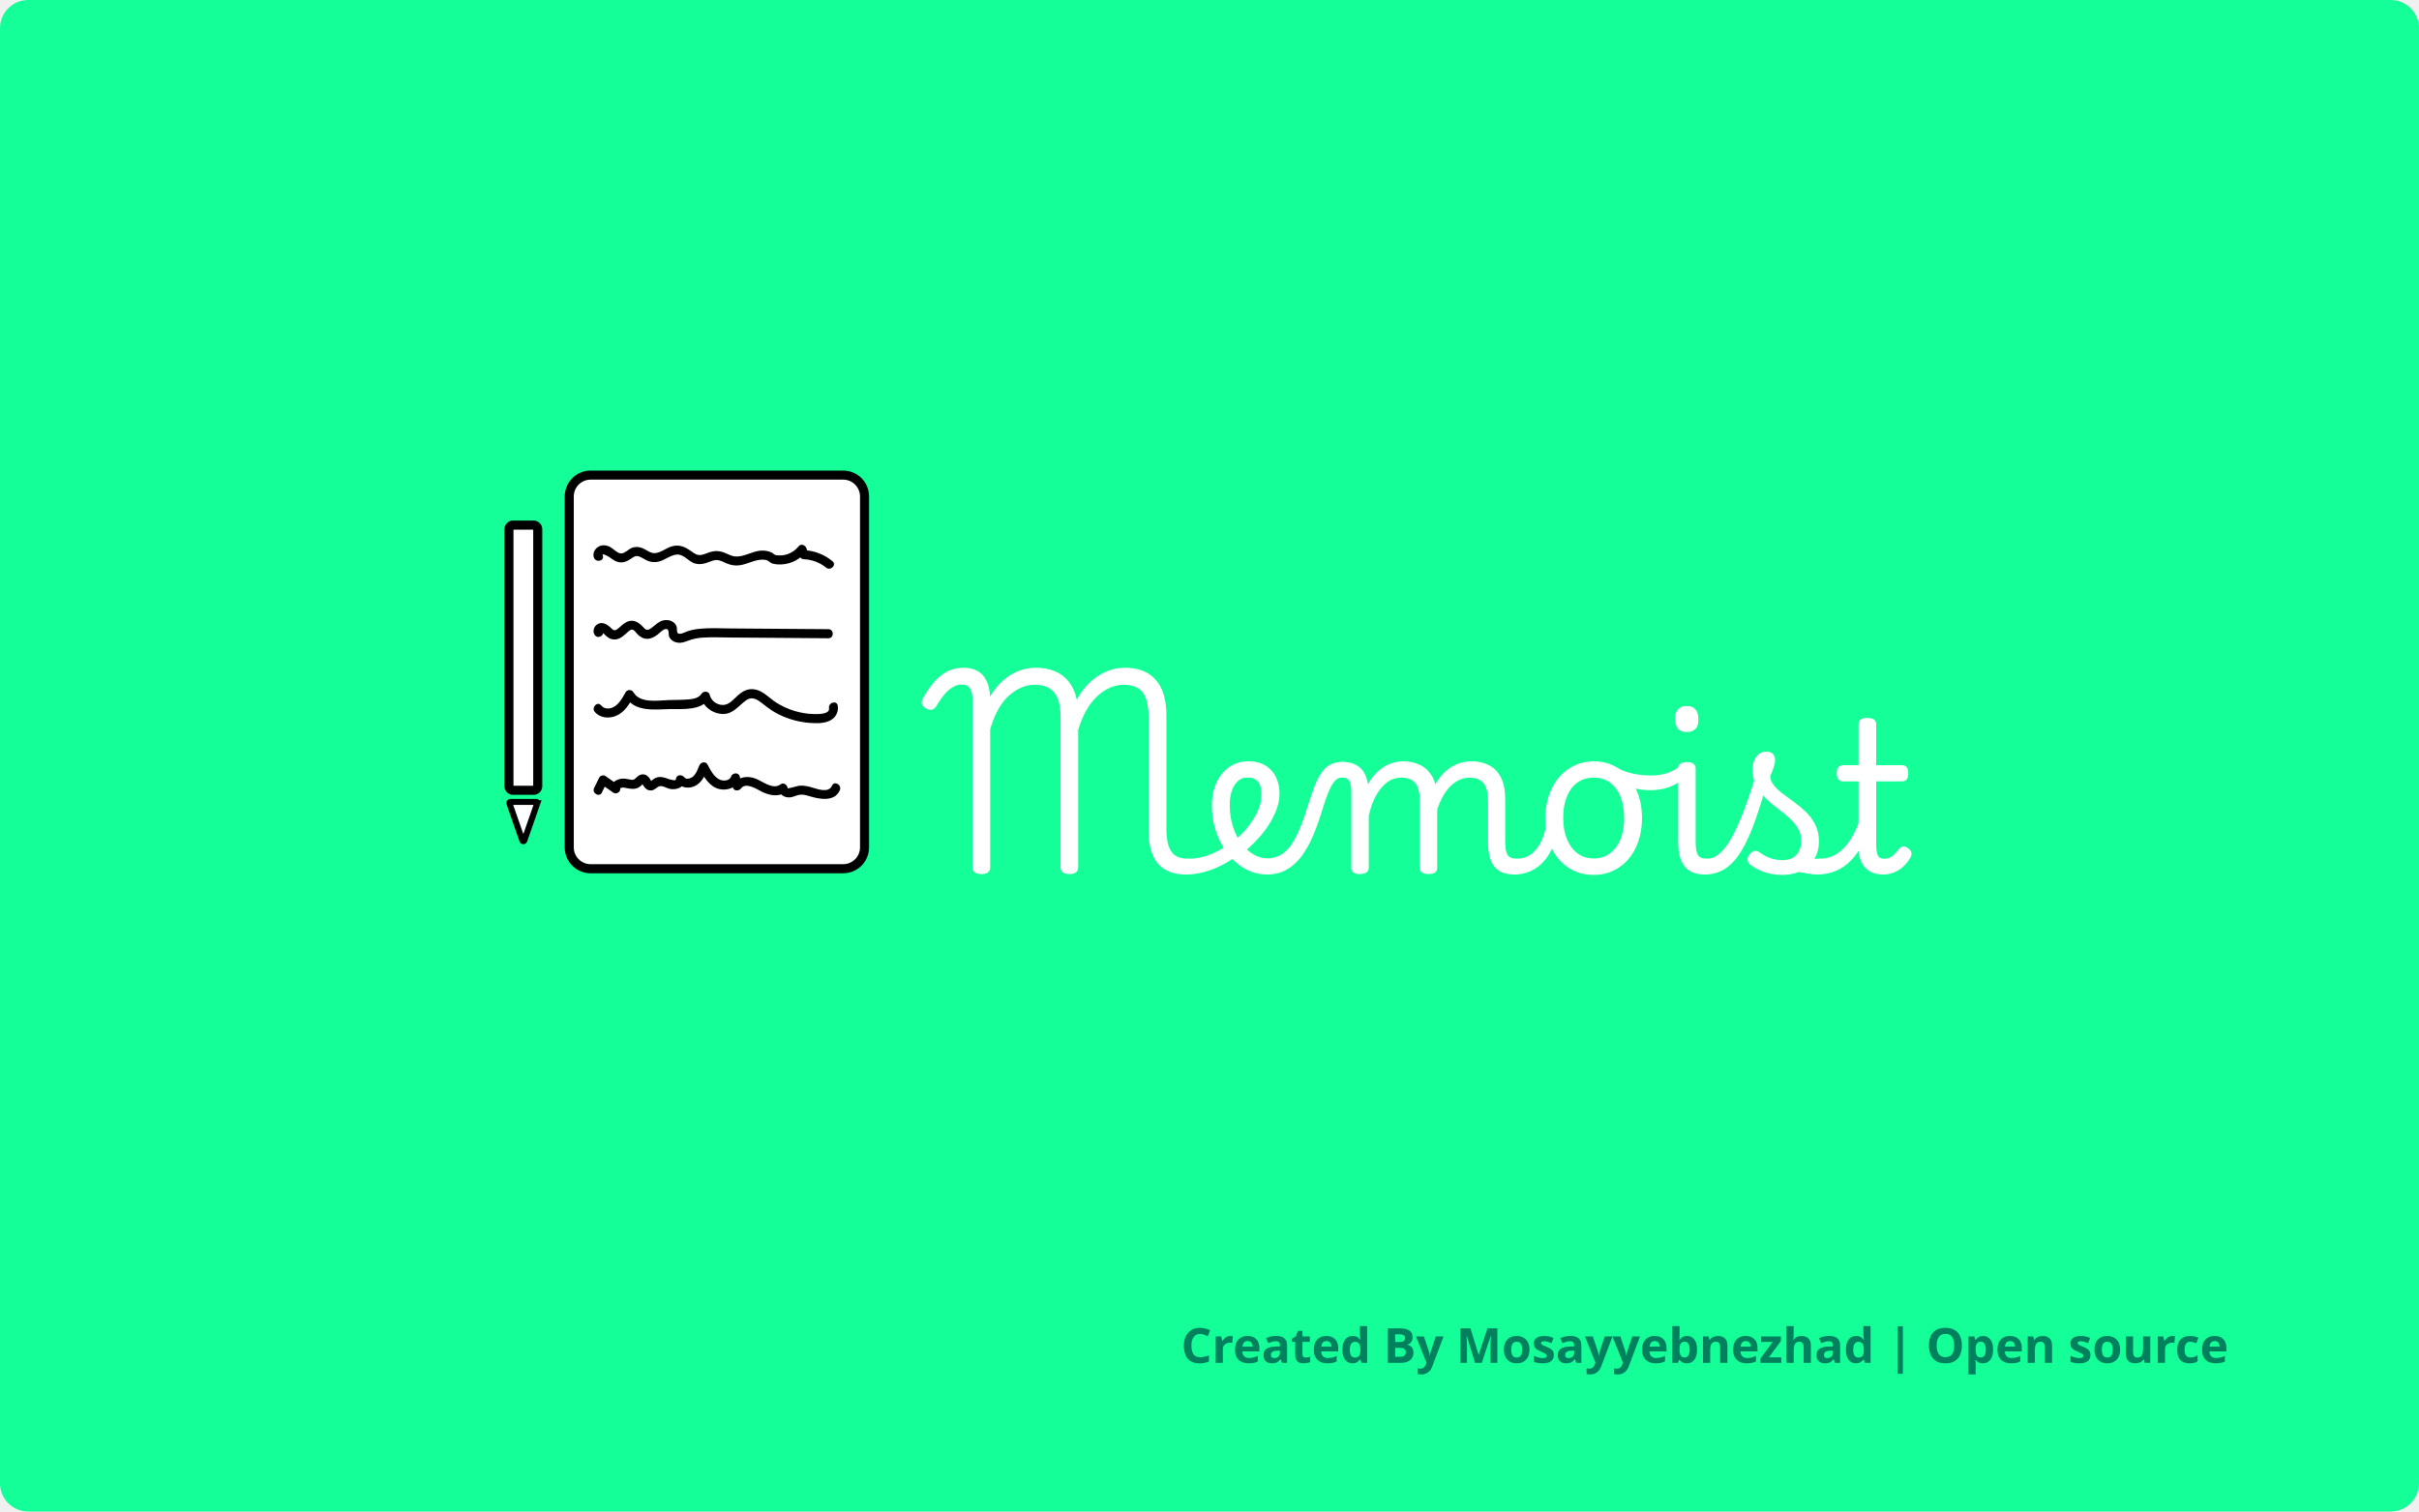
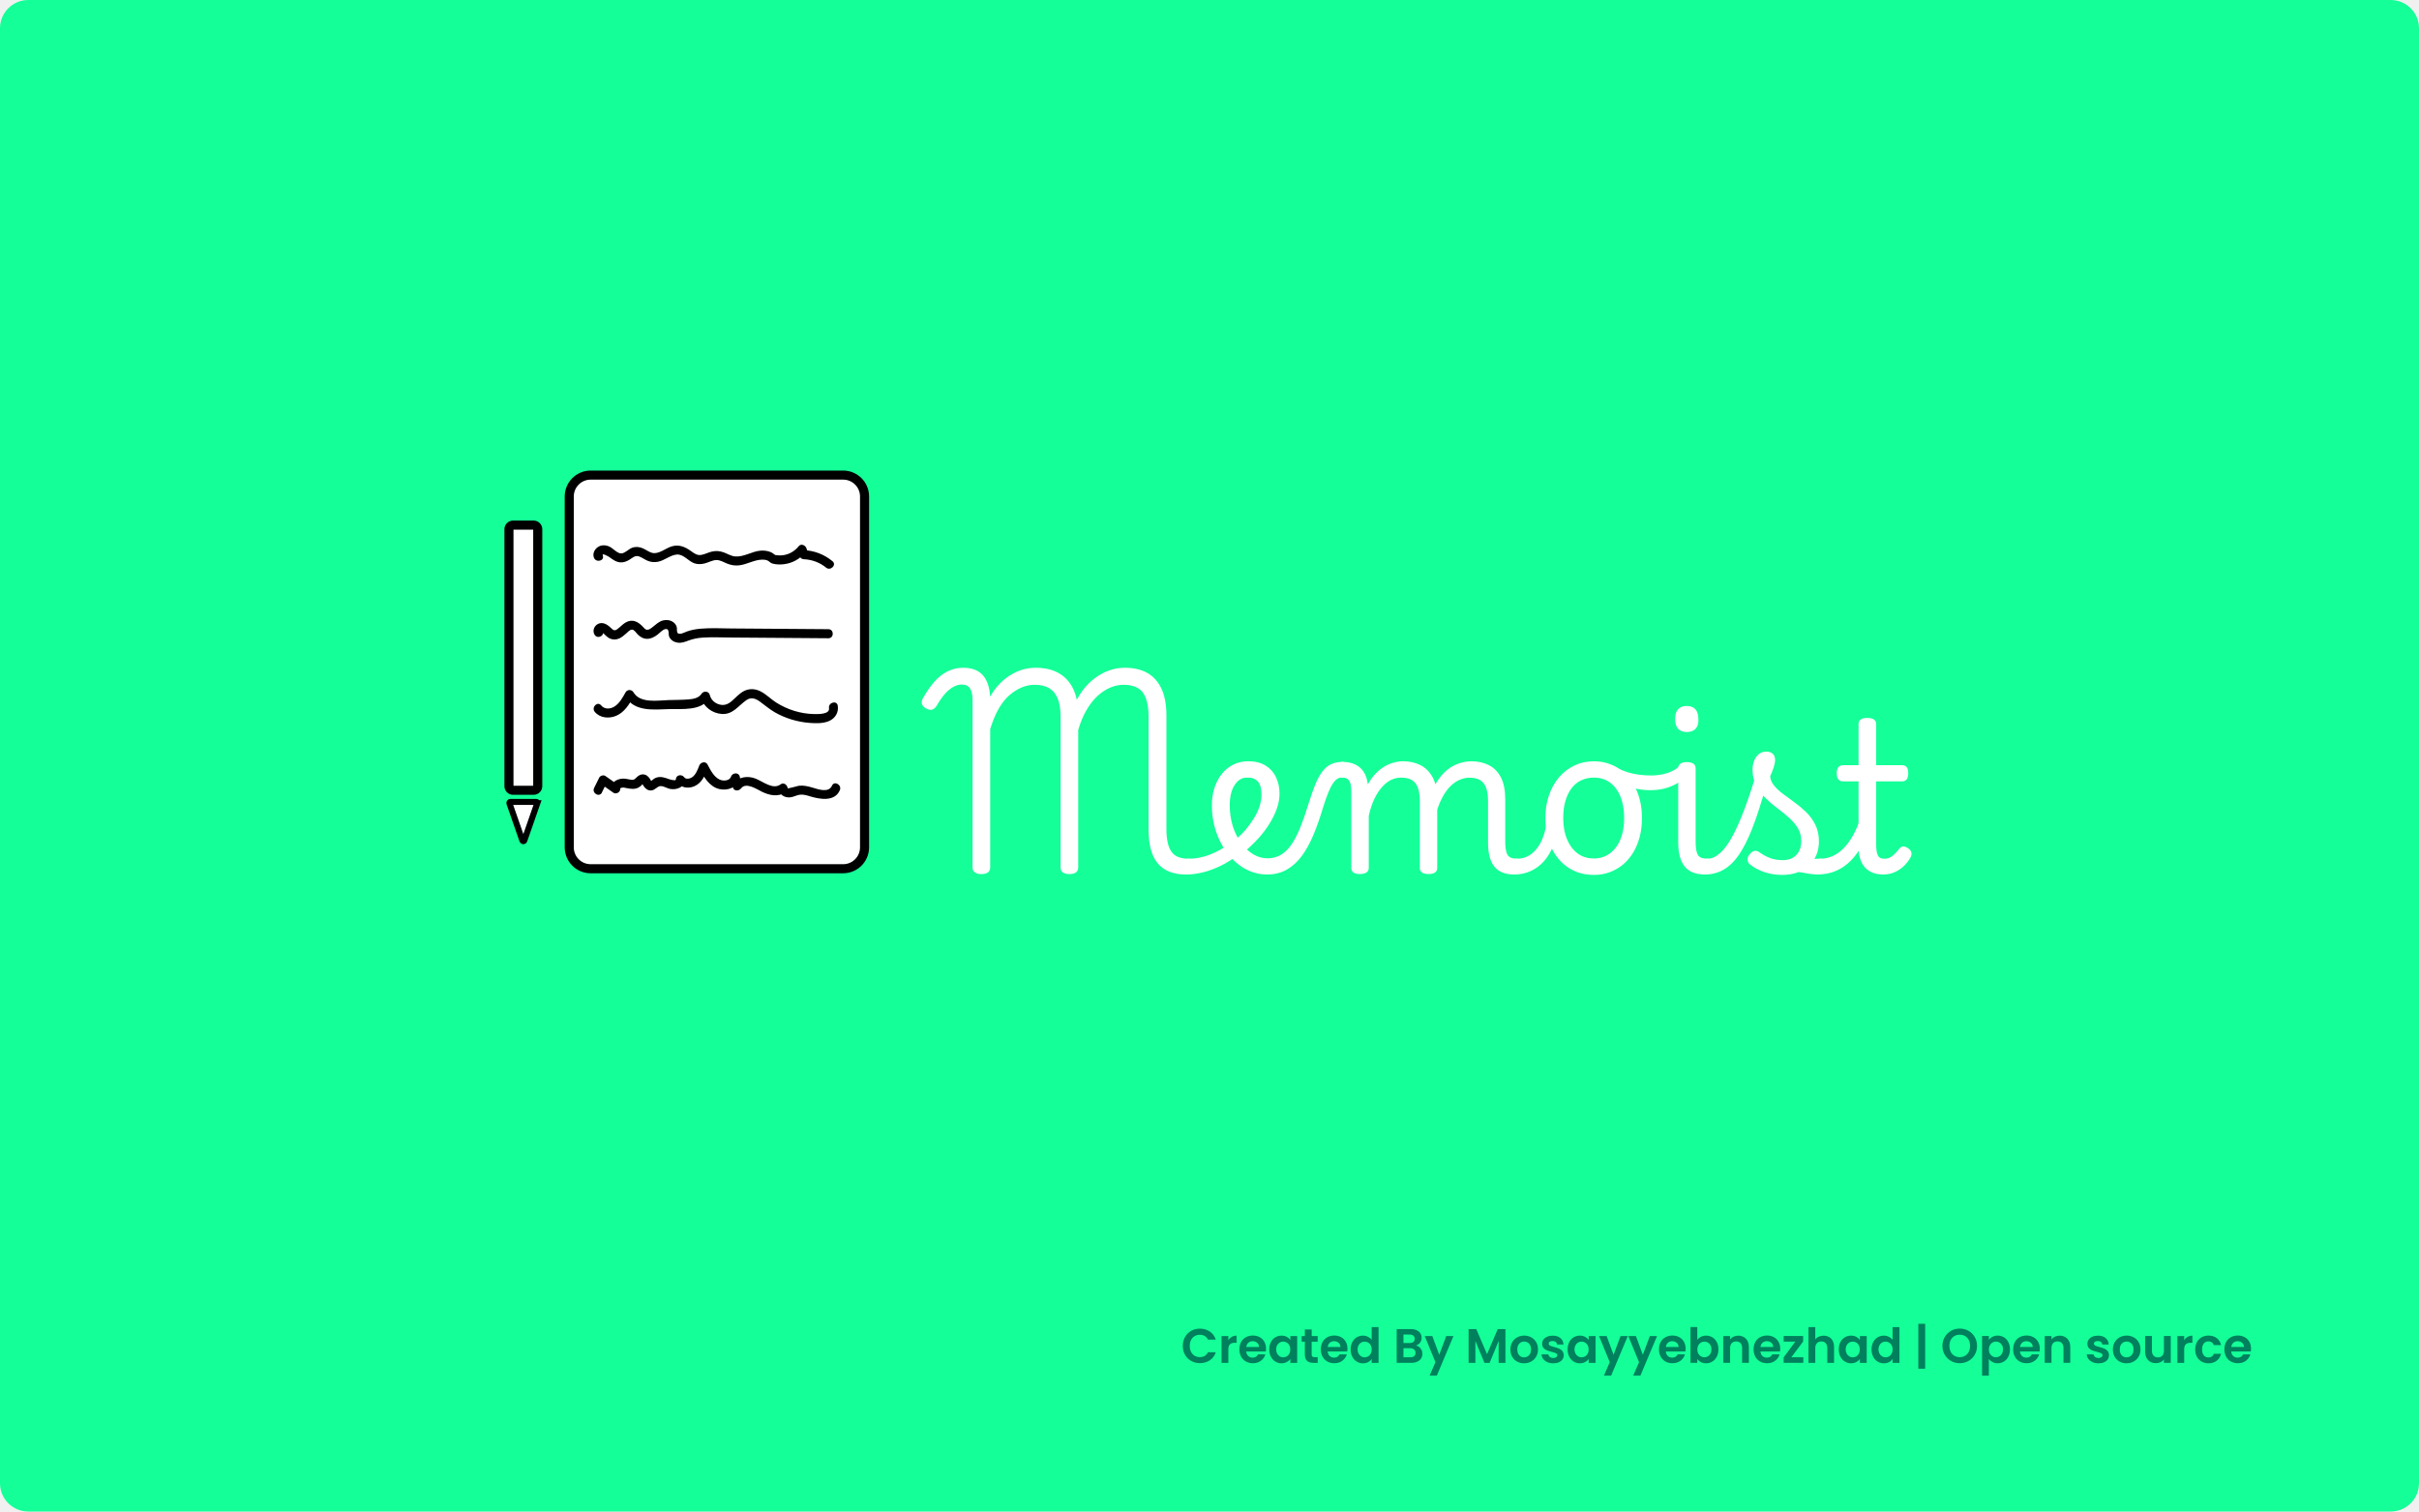
<svg xmlns="http://www.w3.org/2000/svg" id="Layer_2" data-name="Layer 2" viewBox="0 0 800 500">
  <defs>
    <style>
      .cls-1 {
        fill: #14ff98;
      }

-       .cls-1, .cls-2 {
+       .cls-1, .cls-2, .cls-3 {
        stroke-width: 0px;
      }

      .cls-3 {
        fill: #00805c;
-         font-family: Poppins-SemiBold, Poppins;
-         font-size: 16px;
-         font-weight: 600;
      }

      .cls-4 {
        stroke-width: 2px;
      }

      .cls-4, .cls-5, .cls-6 {
        fill: #fff;
        stroke-miterlimit: 10;
      }

      .cls-4, .cls-6 {
        stroke: #000;
      }

      .cls-5 {
        stroke: #fff;
      }

      .cls-6 {
        stroke-width: 3px;
      }
    </style>
  </defs>
  <g id="Layer_5" data-name="Layer 5">
    <rect class="cls-1" width="800" height="500" rx="9.34" ry="9.34" />
  </g>
  <g id="Layer_3" data-name="Layer 3">
-     <text class="cls-3" transform="translate(390.6 450.82)">
-       <tspan x="0" y="0">Created By Mosayyebnezhad | Open source</tspan>
-     </text>
+     <path class="cls-3" d="m391.91,442.27c.5-.87,1.17-1.55,2.03-2.03s1.82-.73,2.89-.73c1.25,0,2.34.32,3.28.96.94.64,1.59,1.53,1.97,2.66h-2.58c-.26-.53-.62-.93-1.08-1.2-.46-.27-1-.4-1.61-.4-.65,0-1.23.15-1.74.46-.51.3-.9.73-1.18,1.29-.28.55-.42,1.21-.42,1.95s.14,1.38.42,1.94c.28.56.68.99,1.18,1.3s1.09.46,1.74.46c.61,0,1.14-.14,1.61-.41.46-.27.82-.67,1.08-1.21h2.58c-.37,1.14-1.03,2.03-1.96,2.66s-2.03.95-3.29.95c-1.07,0-2.03-.24-2.89-.73s-1.54-1.16-2.03-2.02-.74-1.85-.74-2.94.25-2.08.74-2.95Z" />
+     <path class="cls-3" d="m407.36,442.23c.46-.27,1-.4,1.59-.4v2.35h-.59c-.7,0-1.23.17-1.59.5-.36.33-.54.91-.54,1.73v4.42h-2.24v-8.86h2.24v1.38c.29-.47.66-.84,1.13-1.1Z" />
+     <path class="cls-3" d="m418.63,447.06h-6.48c.05.64.28,1.14.67,1.5.39.36.88.54,1.46.54.83,0,1.42-.36,1.78-1.07h2.42c-.26.85-.75,1.55-1.47,2.1-.73.55-1.62.82-2.67.82-.85,0-1.62-.19-2.3-.57-.68-.38-1.21-.92-1.58-1.61s-.57-1.49-.57-2.4.19-1.72.56-2.42c.37-.69.9-1.23,1.57-1.6s1.45-.56,2.32-.56,1.6.18,2.26.54c.67.36,1.18.88,1.55,1.54.37.67.55,1.43.55,2.3,0,.32-.02.61-.06.86Zm-2.26-1.5c-.01-.58-.22-1.04-.62-1.38-.41-.35-.9-.52-1.49-.52-.55,0-1.02.17-1.4.5s-.61.8-.7,1.4h4.21Z" />
+     <path class="cls-3" d="m420.29,443.98c.36-.69.84-1.23,1.46-1.6s1.3-.56,2.06-.56c.66,0,1.24.13,1.74.4.5.27.89.6,1.19,1.01v-1.26h2.26v8.86h-2.26v-1.3c-.29.42-.69.76-1.19,1.03-.51.27-1.09.41-1.75.41-.75,0-1.43-.19-2.04-.58-.61-.38-1.1-.92-1.46-1.62-.36-.7-.54-1.5-.54-2.41s.18-1.69.54-2.38Zm6.12,1.02c-.21-.39-.5-.69-.86-.9-.36-.21-.75-.31-1.17-.31s-.8.1-1.15.3c-.35.2-.64.5-.86.89-.22.39-.33.85-.33,1.38s.11,1,.33,1.4c.22.4.51.71.86.92.36.21.74.32,1.14.32s.8-.1,1.17-.31c.36-.21.65-.51.86-.9.21-.39.32-.86.32-1.4s-.11-1.01-.32-1.4Z" />
+     <path class="cls-3" d="m433.79,443.8v4.29c0,.3.07.51.22.65.14.13.39.2.73.2h1.04v1.89h-1.41c-1.89,0-2.83-.92-2.83-2.75v-4.27h-1.06v-1.84h1.06v-2.19h2.26v2.19h1.98v1.84h-1.98Z" />
+     <path class="cls-3" d="m445.56,447.06h-6.48c.05.64.28,1.14.67,1.5.39.36.88.54,1.46.54.83,0,1.42-.36,1.78-1.07h2.42c-.26.85-.75,1.55-1.47,2.1-.73.55-1.62.82-2.67.82-.85,0-1.62-.19-2.3-.57-.68-.38-1.21-.92-1.58-1.61s-.57-1.49-.57-2.4.19-1.72.56-2.42c.37-.69.9-1.23,1.57-1.6s1.45-.56,2.32-.56,1.6.18,2.26.54c.67.36,1.18.88,1.55,1.54.37.67.55,1.43.55,2.3,0,.32-.02.61-.06.86Zm-2.26-1.5c-.01-.58-.22-1.04-.62-1.38-.41-.35-.9-.52-1.49-.52-.55,0-1.02.17-1.4.5s-.61.8-.7,1.4h4.21Z" />
+     <path class="cls-3" d="m447.22,443.98c.36-.69.84-1.23,1.46-1.6.62-.37,1.31-.56,2.06-.56.58,0,1.12.12,1.65.38.52.25.94.58,1.25,1v-4.21h2.27v11.84h-2.27v-1.31c-.28.44-.67.79-1.17,1.06-.5.27-1.08.4-1.74.4-.75,0-1.43-.19-2.05-.58-.62-.38-1.11-.92-1.46-1.62-.36-.7-.54-1.5-.54-2.41s.18-1.69.54-2.38Zm6.12,1.02c-.21-.39-.5-.69-.86-.9-.36-.21-.75-.31-1.17-.31s-.8.1-1.15.3c-.35.2-.64.5-.86.89-.22.39-.33.85-.33,1.38s.11,1,.33,1.4c.22.4.51.71.86.92.36.21.74.32,1.14.32s.8-.1,1.17-.31c.36-.21.65-.51.86-.9.21-.39.32-.86.32-1.4s-.11-1.01-.32-1.4Z" />
+     <path class="cls-3" d="m469.8,446.04c.41.51.61,1.1.61,1.76,0,.6-.15,1.12-.44,1.58-.29.45-.72.81-1.27,1.06-.55.26-1.21.38-1.97.38h-4.82v-11.17h4.61c.76,0,1.41.12,1.96.37.55.25.97.59,1.25,1.02s.42.93.42,1.49c0,.65-.17,1.19-.52,1.63s-.81.75-1.38.93c.63.12,1.15.43,1.55.94Zm-5.65-1.78h2.05c.53,0,.94-.12,1.23-.36.29-.24.43-.58.43-1.03s-.14-.79-.43-1.04-.7-.37-1.23-.37h-2.05v2.8Zm3.53,4.35c.3-.26.46-.62.46-1.09s-.16-.86-.48-1.13c-.32-.27-.75-.41-1.3-.41h-2.21v3.01h2.26c.54,0,.97-.13,1.27-.38Z" />
+     <path class="cls-3" d="m480.68,441.96l-5.49,13.06h-2.38l1.92-4.42-3.55-8.64h2.51l2.29,6.19,2.32-6.19h2.38Z" />
+     <path class="cls-3" d="m497.87,439.66v11.17h-2.24v-7.26l-2.99,7.26h-1.7l-3.01-7.26v7.26h-2.24v-11.17h2.54l3.55,8.3,3.55-8.3h2.53Z" />
+     <path class="cls-3" d="m501.71,450.4c-.68-.38-1.22-.92-1.61-1.61s-.58-1.49-.58-2.4.2-1.71.6-2.4c.4-.69.95-1.23,1.64-1.61.69-.38,1.47-.57,2.32-.57s1.63.19,2.32.57c.69.38,1.24.92,1.64,1.61.4.69.6,1.49.6,2.4s-.21,1.71-.62,2.4c-.41.69-.97,1.23-1.66,1.61-.7.38-1.48.57-2.34.57s-1.62-.19-2.3-.57Zm3.45-1.68c.36-.2.64-.49.86-.89.21-.39.32-.88.32-1.44,0-.84-.22-1.49-.66-1.94-.44-.45-.98-.68-1.62-.68s-1.18.23-1.61.68c-.43.45-.65,1.1-.65,1.94s.21,1.49.63,1.94c.42.45.95.68,1.59.68.41,0,.79-.1,1.14-.3Z" />
+     <path class="cls-3" d="m511.72,450.58c-.58-.26-1.03-.62-1.37-1.06-.34-.45-.52-.94-.55-1.49h2.26c.04.34.21.62.5.85.29.22.66.34,1.1.34s.76-.08,1-.26c.24-.17.36-.39.36-.66,0-.29-.15-.5-.44-.65-.29-.14-.76-.3-1.4-.47-.66-.16-1.2-.33-1.62-.5-.42-.17-.78-.43-1.09-.78-.3-.35-.46-.83-.46-1.42,0-.49.14-.94.42-1.34s.69-.73,1.22-.96c.53-.23,1.15-.35,1.86-.35,1.06,0,1.9.26,2.53.79.63.53.98,1.24,1.04,2.14h-2.14c-.03-.35-.18-.63-.44-.84-.26-.21-.61-.31-1.05-.31-.41,0-.72.08-.94.22s-.33.36-.33.62c0,.3.15.53.45.68s.76.31,1.39.47c.64.16,1.17.33,1.58.5s.78.43,1.08.79c.3.36.46.83.47,1.42,0,.51-.14.97-.42,1.38-.28.41-.69.72-1.22.95-.53.23-1.14.34-1.85.34s-1.38-.13-1.95-.39Z" />
+     <path class="cls-3" d="m518.96,443.98c.36-.69.84-1.23,1.46-1.6s1.3-.56,2.06-.56c.66,0,1.24.13,1.74.4.5.27.89.6,1.19,1.01v-1.26h2.26v8.86h-2.26v-1.3c-.29.42-.69.76-1.19,1.03-.51.27-1.09.41-1.75.41-.75,0-1.43-.19-2.04-.58-.61-.38-1.1-.92-1.46-1.62-.36-.7-.54-1.5-.54-2.41s.18-1.69.54-2.38Zm6.12,1.02c-.21-.39-.5-.69-.86-.9-.36-.21-.75-.31-1.17-.31s-.8.1-1.15.3c-.35.2-.64.5-.86.89-.22.39-.33.85-.33,1.38s.11,1,.33,1.4c.22.4.51.71.86.92.36.21.74.32,1.14.32s.8-.1,1.17-.31c.36-.21.65-.51.86-.9.21-.39.32-.86.32-1.4s-.11-1.01-.32-1.4Z" />
+     <path class="cls-3" d="m538.33,441.96l-5.49,13.06h-2.38l1.92-4.42-3.55-8.64h2.51l2.29,6.19,2.32-6.19h2.38Z" />
+     <path class="cls-3" d="m548.01,441.96l-5.49,13.06h-2.38l1.92-4.42-3.55-8.64h2.51l2.29,6.19,2.32-6.19h2.38Z" />
+     <path class="cls-3" d="m557.39,447.06h-6.48c.05.64.28,1.14.67,1.5.39.36.88.54,1.46.54.83,0,1.42-.36,1.78-1.07h2.42c-.26.85-.75,1.55-1.47,2.1-.73.55-1.62.82-2.67.82-.85,0-1.62-.19-2.3-.57-.68-.38-1.21-.92-1.58-1.61s-.57-1.49-.57-2.4.19-1.72.56-2.42c.37-.69.9-1.23,1.57-1.6s1.45-.56,2.32-.56,1.6.18,2.26.54c.67.36,1.18.88,1.55,1.54.37.67.55,1.43.55,2.3,0,.32-.02.61-.06.86Zm-2.26-1.5c-.01-.58-.22-1.04-.62-1.38-.41-.35-.9-.52-1.49-.52-.55,0-1.02.17-1.4.5s-.61.8-.7,1.4h4.21Z" />
+     <path class="cls-3" d="m562.51,442.22c.51-.27,1.08-.4,1.74-.4.76,0,1.44.19,2.06.56s1.1.9,1.46,1.59c.36.69.54,1.49.54,2.39s-.18,1.71-.54,2.41c-.36.7-.84,1.24-1.46,1.62-.61.38-1.3.58-2.06.58-.66,0-1.24-.13-1.74-.39-.5-.26-.89-.6-1.19-1.02v1.26h-2.24v-11.84h2.24v4.27c.29-.43.69-.77,1.19-1.04Zm3.17,2.76c-.22-.39-.51-.68-.86-.89-.36-.2-.74-.3-1.16-.3s-.79.1-1.14.31-.65.51-.86.9-.33.86-.33,1.39.11,1,.33,1.39.51.7.86.9.74.31,1.14.31.8-.11,1.16-.32c.36-.21.65-.52.86-.91.22-.39.33-.86.33-1.41s-.11-1-.33-1.38Z" />
+     <path class="cls-3" d="m577.4,442.83c.65.67.98,1.6.98,2.79v5.2h-2.24v-4.9c0-.7-.18-1.25-.53-1.62-.35-.38-.83-.57-1.44-.57s-1.11.19-1.46.57c-.36.38-.54.92-.54,1.62v4.9h-2.24v-8.86h2.24v1.1c.3-.38.68-.69,1.14-.9s.97-.33,1.53-.33c1.06,0,1.91.33,2.56,1Z" />
+     <path class="cls-3" d="m588.68,447.06h-6.48c.05.64.28,1.14.67,1.5.39.36.88.54,1.46.54.83,0,1.42-.36,1.78-1.07h2.42c-.26.85-.75,1.55-1.47,2.1-.73.55-1.62.82-2.67.82-.85,0-1.62-.19-2.3-.57-.68-.38-1.21-.92-1.58-1.61s-.57-1.49-.57-2.4.19-1.72.56-2.42c.37-.69.9-1.23,1.57-1.6s1.45-.56,2.32-.56,1.6.18,2.26.54c.67.36,1.18.88,1.55,1.54.37.67.55,1.43.55,2.3,0,.32-.02.61-.06.86Zm-2.26-1.5c-.01-.58-.22-1.04-.62-1.38-.41-.35-.9-.52-1.49-.52-.55,0-1.02.17-1.4.5s-.61.8-.7,1.4h4.21Z" />
+     <path class="cls-3" d="m592.43,448.98h3.95v1.84h-6.5v-1.81l3.87-5.22h-3.86v-1.84h6.43v1.81l-3.9,5.22Z" />
+     <path class="cls-3" d="m604.89,442.27c.52.29.93.72,1.22,1.3.29.57.44,1.26.44,2.06v5.2h-2.24v-4.9c0-.7-.18-1.25-.53-1.62-.35-.38-.83-.57-1.44-.57s-1.11.19-1.46.57c-.36.38-.54.92-.54,1.62v4.9h-2.24v-11.84h2.24v4.08c.29-.38.67-.69,1.15-.9.48-.22,1.01-.33,1.6-.33.67,0,1.27.15,1.79.44Z" />
+     <path class="cls-3" d="m608.64,443.98c.36-.69.84-1.23,1.46-1.6s1.3-.56,2.06-.56c.66,0,1.24.13,1.74.4.5.27.89.6,1.19,1.01v-1.26h2.26v8.86h-2.26v-1.3c-.29.42-.69.76-1.19,1.03-.51.27-1.09.41-1.75.41-.75,0-1.43-.19-2.04-.58-.61-.38-1.1-.92-1.46-1.62-.36-.7-.54-1.5-.54-2.41s.18-1.69.54-2.38Zm6.12,1.02c-.21-.39-.5-.69-.86-.9-.36-.21-.75-.31-1.17-.31s-.8.1-1.15.3c-.35.2-.64.5-.86.89-.22.39-.33.85-.33,1.38s.11,1,.33,1.4c.22.4.51.71.86.92.36.21.74.32,1.14.32s.8-.1,1.17-.31c.36-.21.65-.51.86-.9.21-.39.32-.86.32-1.4s-.11-1.01-.32-1.4Z" />
+     <path class="cls-3" d="m619.49,443.98c.36-.69.84-1.23,1.46-1.6.62-.37,1.31-.56,2.06-.56.58,0,1.12.12,1.65.38.52.25.94.58,1.25,1v-4.21h2.27v11.84h-2.27v-1.31c-.28.44-.67.79-1.17,1.06-.5.27-1.08.4-1.74.4-.75,0-1.43-.19-2.05-.58-.62-.38-1.11-.92-1.46-1.62-.36-.7-.54-1.5-.54-2.41s.18-1.69.54-2.38Zm6.12,1.02c-.21-.39-.5-.69-.86-.9-.36-.21-.75-.31-1.17-.31s-.8.1-1.15.3c-.35.2-.64.5-.86.89-.22.39-.33.85-.33,1.38s.11,1,.33,1.4c.22.4.51.71.86.92.36.21.74.32,1.14.32s.8-.1,1.17-.31c.36-.21.65-.51.86-.9.21-.39.32-.86.32-1.4s-.11-1.01-.32-1.4Z" />
+     <path class="cls-3" d="m636.68,452.76h-2.26v-14.86h2.26v14.86Z" />
+     <path class="cls-3" d="m645.24,450.2c-.88-.49-1.57-1.17-2.08-2.04s-.77-1.85-.77-2.95.26-2.07.77-2.94c.51-.87,1.21-1.55,2.08-2.04.87-.49,1.83-.74,2.88-.74s2.02.25,2.89.74c.87.49,1.56,1.17,2.06,2.04.51.87.76,1.85.76,2.94s-.25,2.08-.76,2.95c-.51.87-1.2,1.55-2.07,2.04s-1.83.74-2.88.74-2.01-.25-2.88-.74Zm4.66-1.72c.51-.3.91-.74,1.2-1.3s.43-1.22.43-1.97-.14-1.4-.43-1.96c-.29-.56-.69-.99-1.2-1.29-.51-.3-1.1-.45-1.78-.45s-1.27.15-1.78.45-.92.73-1.21,1.29c-.29.56-.43,1.21-.43,1.96s.14,1.4.43,1.97.69,1,1.21,1.3c.52.3,1.11.46,1.78.46s1.26-.15,1.78-.46Z" />
+     <path class="cls-3" d="m658.93,442.22c.51-.27,1.08-.41,1.74-.41.76,0,1.44.19,2.06.56s1.1.9,1.46,1.59c.36.69.54,1.49.54,2.39s-.18,1.71-.54,2.41c-.36.7-.84,1.24-1.46,1.62-.61.38-1.3.58-2.06.58-.65,0-1.22-.13-1.72-.4s-.9-.6-1.21-1.01v5.49h-2.24v-13.09h2.24v1.28c.29-.41.69-.74,1.19-1.02Zm3.17,2.75c-.22-.39-.51-.68-.86-.89-.36-.2-.74-.3-1.16-.3s-.79.1-1.14.31-.65.51-.86.9-.33.86-.33,1.39.11,1,.33,1.39.51.7.86.9.74.31,1.14.31.8-.11,1.16-.32c.36-.21.65-.52.86-.91.22-.39.33-.86.33-1.41s-.11-1-.33-1.38Z" />
+     <path class="cls-3" d="m674.52,447.06h-6.48c.05.64.28,1.14.67,1.5.39.36.88.54,1.46.54.83,0,1.42-.36,1.78-1.07h2.42c-.26.85-.75,1.55-1.47,2.1-.73.55-1.62.82-2.67.82-.85,0-1.62-.19-2.3-.57-.68-.38-1.21-.92-1.58-1.61s-.57-1.49-.57-2.4.19-1.72.56-2.42c.37-.69.9-1.23,1.57-1.6s1.45-.56,2.32-.56,1.6.18,2.26.54c.67.36,1.18.88,1.55,1.54.37.67.55,1.43.55,2.3,0,.32-.02.61-.06.86Zm-2.26-1.5c-.01-.58-.22-1.04-.62-1.38-.41-.35-.9-.52-1.49-.52-.55,0-1.02.17-1.4.5s-.61.8-.7,1.4h4.21Z" />
+     <path class="cls-3" d="m683.69,442.83c.65.67.98,1.6.98,2.79v5.2h-2.24v-4.9c0-.7-.18-1.25-.53-1.62-.35-.38-.83-.57-1.44-.57s-1.11.19-1.46.57c-.36.38-.54.92-.54,1.62v4.9h-2.24v-8.86h2.24v1.1c.3-.38.68-.69,1.14-.9s.97-.33,1.53-.33c1.06,0,1.91.33,2.56,1Z" />
+     <path class="cls-3" d="m692.04,450.58c-.58-.26-1.03-.62-1.37-1.06-.34-.45-.52-.94-.55-1.49h2.26c.04.34.21.62.5.85.29.22.66.34,1.1.34s.76-.08,1-.26c.24-.17.36-.39.36-.66,0-.29-.15-.5-.44-.65-.29-.14-.76-.3-1.4-.47-.66-.16-1.2-.33-1.62-.5-.42-.17-.78-.43-1.09-.78-.3-.35-.46-.83-.46-1.42,0-.49.14-.94.42-1.34s.69-.73,1.22-.96c.53-.23,1.15-.35,1.86-.35,1.06,0,1.9.26,2.53.79.63.53.98,1.24,1.04,2.14h-2.14c-.03-.35-.18-.63-.44-.84-.26-.21-.61-.31-1.05-.31-.41,0-.72.08-.94.22s-.33.36-.33.62c0,.3.15.53.45.68s.76.31,1.39.47c.64.16,1.17.33,1.58.5s.78.43,1.08.79c.3.36.46.83.47,1.42,0,.51-.14.97-.42,1.38-.28.41-.69.72-1.22.95-.53.23-1.14.34-1.85.34s-1.38-.13-1.95-.39Z" />
+     <path class="cls-3" d="m700.96,450.4c-.68-.38-1.22-.92-1.61-1.61s-.58-1.49-.58-2.4.2-1.71.6-2.4c.4-.69.95-1.23,1.64-1.61.69-.38,1.47-.57,2.32-.57s1.63.19,2.32.57c.69.38,1.24.92,1.64,1.61.4.69.6,1.49.6,2.4s-.21,1.71-.62,2.4c-.41.69-.97,1.23-1.66,1.61-.7.38-1.48.57-2.34.57s-1.62-.19-2.3-.57Zm3.45-1.68c.36-.2.64-.49.86-.89.21-.39.32-.88.32-1.44,0-.84-.22-1.49-.66-1.94-.44-.45-.98-.68-1.62-.68s-1.18.23-1.61.68c-.43.45-.65,1.1-.65,1.94s.21,1.49.63,1.94c.42.45.95.68,1.59.68.41,0,.79-.1,1.14-.3Z" />
+     <path class="cls-3" d="m717.9,441.96v8.86h-2.26v-1.12c-.29.38-.66.69-1.13.9-.46.22-.97.33-1.51.33-.69,0-1.31-.15-1.84-.44-.53-.29-.95-.73-1.26-1.3-.3-.57-.46-1.25-.46-2.04v-5.2h2.24v4.88c0,.7.18,1.25.53,1.62.35.38.83.57,1.44.57s1.1-.19,1.46-.57c.35-.38.53-.92.53-1.62v-4.88h2.26Z" />
+     <path class="cls-3" d="m723.47,442.23c.46-.27,1-.4,1.59-.4v2.35h-.59c-.7,0-1.23.17-1.59.5-.36.33-.54.91-.54,1.73v4.42h-2.24v-8.86h2.24v1.38c.29-.47.66-.84,1.13-1.1Z" />
+     <path class="cls-3" d="m726.55,443.98c.37-.69.89-1.22,1.55-1.6.66-.38,1.42-.57,2.27-.57,1.1,0,2.01.27,2.73.82.72.55,1.2,1.32,1.45,2.31h-2.42c-.13-.38-.34-.69-.65-.9-.3-.22-.68-.33-1.13-.33-.64,0-1.15.23-1.52.7s-.56,1.12-.56,1.98.19,1.5.56,1.96c.37.46.88.7,1.52.7.91,0,1.5-.41,1.78-1.22h2.42c-.25.96-.73,1.72-1.46,2.29s-1.63.85-2.72.85c-.85,0-1.61-.19-2.27-.57-.66-.38-1.18-.91-1.55-1.6-.37-.69-.56-1.49-.56-2.41s.19-1.72.56-2.41Z" />
+     <path class="cls-3" d="m744.38,447.06h-6.48c.05.64.28,1.14.67,1.5.39.36.88.54,1.46.54.83,0,1.42-.36,1.78-1.07h2.42c-.26.85-.75,1.55-1.47,2.1-.73.55-1.62.82-2.67.82-.85,0-1.62-.19-2.3-.57-.68-.38-1.21-.92-1.58-1.61s-.57-1.49-.57-2.4.19-1.72.56-2.42c.37-.69.9-1.23,1.57-1.6s1.45-.56,2.32-.56,1.6.18,2.26.54c.67.36,1.18.88,1.55,1.54.37.67.55,1.43.55,2.3,0,.32-.02.61-.06.86Zm-2.26-1.5c-.01-.58-.22-1.04-.62-1.38-.41-.35-.9-.52-1.49-.52-.55,0-1.02.17-1.4.5s-.61.8-.7,1.4h4.21Z" />
  </g>
  <g id="Layer_4" data-name="Layer 4">
    <g>
      <g>
        <path class="cls-5" d="m324.59,288.64c-.82,0-1.43-.14-1.84-.41-.41-.27-.61-.68-.61-1.22v-55.42c0-1.86-.33-3.26-.99-4.22s-1.69-1.43-3.09-1.43c-1,0-2,.27-2.99.82s-1.97,1.35-2.92,2.41c-.95,1.07-1.9,2.44-2.86,4.11-.36.54-.77.87-1.22.99-.45.11-1.02-.03-1.7-.44-.59-.36-.93-.77-1.02-1.22-.09-.45.04-.97.41-1.56,1.13-1.99,2.33-3.72,3.6-5.17,1.27-1.45,2.66-2.56,4.18-3.33,1.52-.77,3.18-1.16,5-1.16,2.9,0,5.03.87,6.39,2.62,1.36,1.75,2.04,4.27,2.04,7.58v55.42c0,.54-.2.95-.61,1.22s-1,.41-1.77.41Zm29.04,0c-.77,0-1.36-.14-1.77-.41s-.61-.68-.61-1.22v-49.98c0-2.49-.33-4.54-.99-6.15-.66-1.61-1.66-2.82-2.99-3.64-1.34-.82-3.05-1.22-5.13-1.22-1.54,0-3.05.32-4.52.95-1.47.64-2.86,1.52-4.15,2.65-1.29,1.13-2.43,2.53-3.4,4.18-.98,1.66-1.83,3.53-2.55,5.61-.73,2.09-1.27,4.35-1.63,6.8l-1.36-6.39c.41-2.22,1.02-4.27,1.84-6.15.82-1.88,1.78-3.58,2.89-5.1,1.11-1.52,2.37-2.81,3.77-3.88,1.4-1.06,2.9-1.88,4.49-2.45,1.59-.57,3.24-.85,4.96-.85,2.95,0,5.43.58,7.45,1.73,2.02,1.16,3.55,2.85,4.59,5.07,1.04,2.22,1.56,5.01,1.56,8.36v50.46c0,.54-.2.95-.61,1.22-.41.27-1.02.41-1.84.41Zm38.56.14c-2,0-3.74-.29-5.24-.88-1.5-.59-2.73-1.47-3.71-2.65-.97-1.18-1.7-2.67-2.18-4.49-.48-1.81-.71-3.94-.71-6.39v-37.26c0-2.54-.31-4.63-.92-6.29-.61-1.65-1.56-2.87-2.86-3.64-1.29-.77-2.94-1.16-4.93-1.16-1.59,0-3.13.32-4.62.95-1.5.64-2.89,1.53-4.18,2.69-1.29,1.16-2.46,2.56-3.5,4.22-1.04,1.66-1.93,3.53-2.65,5.61-.73,2.09-1.27,4.31-1.63,6.66l-1.36-6.39c.45-2.18,1.09-4.2,1.9-6.09.82-1.88,1.79-3.57,2.92-5.07,1.13-1.5,2.42-2.79,3.88-3.88,1.45-1.09,2.98-1.91,4.59-2.48,1.61-.57,3.27-.85,5-.85,2.9,0,5.33.57,7.28,1.7,1.95,1.13,3.43,2.82,4.45,5.07,1.02,2.24,1.53,5.09,1.53,8.53v37.54c0,1.77.15,3.31.44,4.62.29,1.32.76,2.4,1.39,3.26.63.86,1.45,1.49,2.45,1.87,1,.39,2.18.58,3.54.58.68,0,1.14.22,1.39.65.25.43.31.92.17,1.46-.14.54-.41,1.03-.82,1.46-.41.43-.95.65-1.63.65Z" />
        <path class="cls-5" d="m392.32,288.78c-.68,0-1.16-.22-1.43-.65-.27-.43-.35-.92-.24-1.46.11-.54.39-1.03.82-1.46.43-.43,1.01-.65,1.73-.65,2.36,0,4.76-.48,7.21-1.43,2.45-.95,4.65-2.22,6.6-3.81.5-.36.94-.45,1.33-.27.38.18.7.49.95.92.25.43.36.9.34,1.39-.02.5-.24.88-.65,1.16-1.63,1.27-3.4,2.38-5.3,3.33-1.9.95-3.83,1.68-5.78,2.18-1.95.5-3.81.75-5.58.75Z" />
        <path class="cls-5" d="m407.28,279.46c.91-.68,1.78-1.4,2.62-2.18.84-.77,1.62-1.56,2.35-2.38,1.09-1.31,2.04-2.63,2.86-3.94.82-1.31,1.45-2.65,1.9-4.01.45-1.36.68-2.72.68-4.08,0-2.22-.46-3.81-1.39-4.76-.93-.95-2.21-1.43-3.84-1.43-.59,0-1.01-.21-1.26-.65-.25-.43-.37-.94-.37-1.53s.16-1.1.48-1.53c.32-.43.79-.65,1.43-.65,2.27,0,4.14.47,5.61,1.39,1.47.93,2.56,2.18,3.26,3.74.7,1.56,1.05,3.28,1.05,5.13,0,1.54-.3,3.14-.88,4.79-.59,1.66-1.41,3.31-2.45,4.96-1.04,1.66-2.24,3.23-3.61,4.73-.91,1-1.89,1.98-2.96,2.96-1.07.98-2.17,1.87-3.3,2.69l-2.18-3.26Z" />
        <path class="cls-5" d="m419.04,288.78c-2.04,0-3.95-.4-5.75-1.19-1.79-.79-3.42-1.9-4.9-3.33-1.47-1.43-2.74-3.08-3.81-4.96-1.06-1.88-1.88-3.91-2.45-6.09-.57-2.18-.85-4.44-.85-6.8,0-1.99.27-3.85.82-5.58.54-1.72,1.33-3.22,2.35-4.49,1.02-1.27,2.23-2.25,3.64-2.96,1.41-.7,2.95-1.05,4.62-1.05.54,0,.94.22,1.19.65.25.43.36.94.34,1.53-.02.59-.19,1.1-.51,1.53-.32.43-.75.65-1.29.65-.68,0-1.34.14-1.97.41-.63.27-1.21.68-1.73,1.22-.52.54-.97,1.2-1.36,1.97-.38.77-.68,1.66-.88,2.65-.2,1-.31,2.11-.31,3.33,0,2.58.35,4.99,1.05,7.21.7,2.22,1.68,4.16,2.92,5.81,1.25,1.66,2.64,2.92,4.18,3.81,1.54.88,3.15,1.33,4.83,1.33s3.26-.4,4.62-1.19c1.36-.79,2.57-1.95,3.64-3.47,1.06-1.52,2.06-3.42,2.99-5.71.93-2.29,1.85-4.91,2.75-7.85.77-2.49,1.51-4.61,2.21-6.36.7-1.74,1.46-3.16,2.28-4.25.82-1.09,1.73-1.87,2.75-2.35,1.02-.48,2.19-.71,3.5-.71.54,0,.94.22,1.19.65.25.43.36.92.34,1.46-.02.54-.18,1.02-.48,1.43-.29.41-.71.61-1.26.61s-1.09.16-1.63.48c-.54.32-1.08.85-1.6,1.6-.52.75-1.07,1.8-1.63,3.16-.57,1.36-1.17,3.08-1.8,5.17-.95,3.17-1.98,6.1-3.09,8.77-1.11,2.68-2.37,4.98-3.77,6.9-1.41,1.93-3.03,3.41-4.86,4.45-1.84,1.04-3.93,1.56-6.29,1.56Z" />
        <path class="cls-5" d="m449.71,288.64c-.77,0-1.35-.13-1.73-.37-.39-.25-.58-.62-.58-1.12v-25.36c0-1.81-.28-3.12-.85-3.91-.57-.79-1.49-1.19-2.75-1.19-.64,0-1.1-.2-1.39-.61-.29-.41-.44-.88-.44-1.43s.17-1.03.51-1.46c.34-.43.83-.65,1.46-.65,1.27,0,2.38.17,3.33.51.95.34,1.74.82,2.38,1.43.63.61,1.13,1.36,1.5,2.24.36.88.61,1.85.75,2.89l-.07,2.24c.77-1.9,1.65-3.46,2.65-4.66,1-1.2,2.03-2.15,3.09-2.86,1.06-.7,2.16-1.21,3.3-1.53,1.13-.32,2.18-.48,3.13-.48,2.04,0,3.86.4,5.47,1.19,1.61.79,2.9,2.07,3.88,3.84.97,1.77,1.46,4.1,1.46,7v22.78c0,.5-.19.87-.58,1.12-.39.25-.99.37-1.8.37s-1.42-.13-1.8-.37c-.39-.25-.58-.62-.58-1.12v-22.17c0-1.77-.21-3.26-.65-4.49-.43-1.22-1.13-2.15-2.11-2.79-.97-.63-2.3-.95-3.98-.95-1.09,0-2.18.24-3.26.71-1.09.48-2.14,1.26-3.16,2.35-1.02,1.09-1.94,2.46-2.75,4.11-.82,1.66-1.47,3.64-1.97,5.95v17.27c0,.5-.2.87-.61,1.12-.41.25-1.02.37-1.84.37Zm51.07.14c-1.41,0-2.63-.2-3.67-.61-1.04-.41-1.89-1.03-2.55-1.87-.66-.84-1.15-1.88-1.46-3.13-.32-1.25-.48-2.73-.48-4.45v-13.74c0-1.77-.22-3.26-.65-4.49-.43-1.22-1.13-2.15-2.11-2.79-.98-.63-2.28-.95-3.91-.95-1.27,0-2.54.31-3.81.92-1.27.61-2.46,1.56-3.57,2.86-1.11,1.29-2.1,2.97-2.96,5.03-.86,2.06-1.52,4.55-1.97,7.45h-1.7c.14-3.63.63-6.74,1.5-9.35.86-2.61,1.98-4.76,3.37-6.46,1.38-1.7,2.92-2.93,4.62-3.71,1.7-.77,3.43-1.16,5.2-1.16,2.04,0,3.86.4,5.47,1.19,1.61.79,2.88,2.07,3.81,3.84.93,1.77,1.39,4.1,1.39,7v14.21c0,2.13.31,3.66.92,4.59.61.93,1.76,1.39,3.43,1.39.5,0,.88.22,1.16.65.27.43.37.92.31,1.46-.07.54-.29,1.03-.68,1.46-.39.43-.94.65-1.67.65Z" />
        <path class="cls-5" d="m500.78,288.78c-.54,0-.95-.22-1.22-.65-.27-.43-.38-.92-.34-1.46s.27-1.03.68-1.46c.41-.43,1-.65,1.77-.65,1.32,0,2.52-.26,3.6-.78,1.09-.52,2.07-1.28,2.96-2.28.88-1,1.63-2.21,2.24-3.64.61-1.43,1.08-3.05,1.39-4.86.09-.59.38-.96.88-1.12.5-.16.97-.14,1.43.07.45.2.66.62.61,1.26-.32,2.4-.86,4.57-1.63,6.49-.77,1.93-1.76,3.56-2.96,4.9-1.2,1.34-2.6,2.37-4.18,3.09-1.59.72-3.33,1.09-5.24,1.09Z" />
        <path class="cls-5" d="m527.09,288.91c-3.08,0-5.79-.77-8.13-2.31-2.34-1.54-4.15-3.68-5.44-6.43-1.29-2.74-1.94-5.93-1.94-9.55,0-2.67.38-5.13,1.16-7.38.77-2.24,1.85-4.17,3.23-5.78,1.38-1.61,3.01-2.87,4.9-3.77,1.88-.91,3.96-1.36,6.22-1.36,2.99,0,5.65.78,7.99,2.35s4.16,3.72,5.47,6.46c1.31,2.74,1.97,5.88,1.97,9.42,0,2.18-.24,4.19-.71,6.05-.48,1.86-1.17,3.55-2.07,5.07-.91,1.52-2,2.81-3.26,3.88-1.27,1.07-2.7,1.89-4.28,2.48-1.59.59-3.29.88-5.1.88Zm0-4.42c1.63,0,3.09-.34,4.39-1.02s2.4-1.63,3.33-2.86c.93-1.22,1.63-2.69,2.11-4.39.48-1.7.71-3.59.71-5.68,0-2.76-.43-5.19-1.29-7.28-.86-2.08-2.07-3.69-3.64-4.83-1.56-1.13-3.43-1.7-5.61-1.7-1.59,0-3.05.32-4.39.95-1.34.64-2.47,1.58-3.4,2.82-.93,1.25-1.63,2.72-2.11,4.42-.48,1.7-.71,3.59-.71,5.68,0,2.77.44,5.19,1.33,7.28.88,2.09,2.11,3.71,3.67,4.86,1.56,1.16,3.43,1.73,5.61,1.73Z" />
        <path class="cls-5" d="m545.86,260.9c-2.04,0-4.11-.28-6.22-.85-2.11-.57-4.5-1.57-7.17-3.03-.5-.23-.78-.55-.85-.99-.07-.43-.01-.84.17-1.22.18-.38.45-.67.82-.85.36-.18.75-.16,1.16.07,1.95,1.09,3.91,1.86,5.88,2.31,1.97.45,4.11.68,6.43.68,1.36,0,2.67-.14,3.94-.41,1.27-.27,2.45-.69,3.54-1.26,1.09-.57,1.97-1.23,2.65-2.01.32-.32.65-.42.99-.31.34.11.65.35.92.71.27.36.41.76.41,1.19s-.16.83-.48,1.19c-1.32,1.13-2.63,2.05-3.94,2.75-1.32.7-2.64,1.21-3.98,1.53-1.34.32-2.75.48-4.25.48Z" />
        <path class="cls-5" d="m557.83,241.65c-1.13,0-1.97-.32-2.52-.95-.54-.63-.82-1.59-.82-2.86s.27-2.22.82-2.86c.54-.63,1.38-.95,2.52-.95s1.97.32,2.52.95c.54.64.82,1.59.82,2.86.09,1.27-.16,2.22-.75,2.86-.59.64-1.45.95-2.58.95Zm5.98,47.12c-1.41,0-2.64-.2-3.71-.61-1.07-.41-1.93-1.03-2.58-1.87-.66-.84-1.16-1.88-1.5-3.13-.34-1.25-.51-2.73-.51-4.45v-24.62c0-.5.19-.87.58-1.12.38-.25.96-.37,1.73-.37.82,0,1.43.13,1.84.37.41.25.61.62.61,1.12v24.48c0,2.13.29,3.66.88,4.59.59.93,1.77,1.39,3.54,1.39.54,0,.94.22,1.19.65.25.43.35.92.31,1.46-.05.54-.26,1.03-.65,1.46-.39.43-.96.65-1.73.65Z" />
        <path class="cls-5" d="m563.82,288.78c-.68,0-1.16-.22-1.43-.65-.27-.43-.35-.92-.24-1.46s.39-1.03.82-1.46c.43-.43,1.01-.65,1.73-.65,1.45,0,2.89-.61,4.32-1.84,1.43-1.22,2.82-3.06,4.18-5.51,1.36-2.45,2.74-5.54,4.15-9.28,1.41-3.74,2.86-8.13,4.35-13.16.18-.59.54-.91,1.09-.95.54-.04,1.03.09,1.46.41.43.32.58.79.44,1.43-1.54,5.89-3.05,10.94-4.52,15.13-1.47,4.19-3,7.62-4.59,10.27-1.59,2.65-3.34,4.6-5.27,5.85-1.93,1.25-4.09,1.87-6.49,1.87Z" />
        <path class="cls-5" d="m589.32,288.91c-2.04,0-3.98-.32-5.81-.95s-3.39-1.5-4.66-2.58c-.27-.32-.41-.7-.41-1.16s.25-.95.75-1.5c.41-.45.79-.71,1.16-.78.36-.07.79.08,1.29.44,1.22.86,2.46,1.52,3.71,1.97,1.25.45,2.64.68,4.18.68,2.08,0,3.72-.62,4.9-1.87,1.18-1.25,1.77-2.89,1.77-4.93,0-1.68-.37-3.15-1.12-4.42-.75-1.27-1.73-2.46-2.96-3.57-1.22-1.11-2.54-2.19-3.94-3.23-1.41-1.04-2.71-2.15-3.91-3.33-1.2-1.18-2.2-2.5-2.99-3.98-.79-1.47-1.19-3.18-1.19-5.13,0-1.59.37-2.89,1.12-3.91s1.71-1.53,2.89-1.53c.82,0,1.43.19,1.84.58.41.39.61.94.61,1.67,0,.64-.15,1.41-.44,2.31-.29.91-.69,1.9-1.19,2.99.04,1.18.46,2.28,1.26,3.3.79,1.02,1.8,2,3.03,2.92,1.22.93,2.52,1.88,3.88,2.86,1.36.98,2.64,2.04,3.84,3.2,1.2,1.16,2.19,2.51,2.96,4.05.77,1.54,1.16,3.31,1.16,5.3,0,3.17-1.07,5.74-3.2,7.68-2.13,1.95-4.96,2.92-8.5,2.92Zm11.9-.14c-1.22,0-2.39-.11-3.5-.34-1.11-.23-2.19-.4-3.23-.51-1.04-.11-2.18.03-3.4.44l1.5-1.97c1.45-.54,2.72-.95,3.81-1.22,1.09-.27,2.07-.44,2.96-.51.88-.07,1.78-.1,2.69-.1.41,0,.68.22.82.65.14.43.15.92.03,1.46s-.32,1.03-.61,1.46c-.3.43-.65.65-1.05.65Z" />
        <path class="cls-5" d="m601.15,288.78c-.54,0-.95-.22-1.22-.65-.27-.43-.38-.92-.34-1.46s.27-1.03.68-1.46c.41-.43,1-.65,1.77-.65,1.45,0,2.86-.31,4.22-.92,1.36-.61,2.62-1.5,3.77-2.65,1.16-1.16,2.23-2.63,3.23-4.42,1-1.79,1.88-3.86,2.65-6.22.18-.59.52-.86,1.02-.82.5.05.92.25,1.26.61.34.36.44.77.31,1.22-.82,2.86-1.78,5.36-2.89,7.51-1.11,2.15-2.39,3.97-3.84,5.44-1.45,1.47-3.06,2.58-4.83,3.33-1.77.75-3.69,1.12-5.78,1.12Z" />
        <path class="cls-5" d="m622.77,288.78c-1.68,0-3.08-.34-4.22-1.02-1.13-.68-1.98-1.65-2.55-2.92-.57-1.27-.85-2.81-.85-4.62v-22.24h-5.58c-.54,0-.95-.17-1.22-.51-.27-.34-.41-.89-.41-1.67,0-.82.14-1.38.41-1.7.27-.32.68-.48,1.22-.48h5.58v-14.14c0-.5.19-.87.58-1.12.38-.25.99-.37,1.8-.37s1.43.13,1.84.37c.41.25.61.62.61,1.12v14.14h9.04c.54,0,.94.16,1.19.48.25.32.37.88.37,1.7,0,.77-.13,1.33-.37,1.67-.25.34-.65.51-1.19.51h-9.04v21.49c0,1.72.23,3,.68,3.84.45.84,1.31,1.26,2.58,1.26,1.04,0,1.97-.32,2.79-.95.82-.63,1.63-1.47,2.45-2.52.36-.45.74-.66,1.12-.61.38.05.78.23,1.19.54.5.36.78.74.85,1.12.07.39.01.76-.17,1.12-.68,1.22-1.49,2.24-2.41,3.06-.93.82-1.92,1.43-2.96,1.84-1.04.41-2.15.61-3.33.61Z" />
      </g>
      <g>
        <g>
          <rect class="cls-6" x="188.26" y="157.16" width="97.66" height="130.21" rx="7.07" ry="7.07" />
          <g>
            <path class="cls-2" d="m199.25,208.47l-.11.7c.23.14.43.3.61.5.19.17.36.38.55.55.47.44.97.83,1.57,1.07,1,.4,2.05.31,3.02-.14.79-.38,1.46-.96,2.12-1.53.5-.44,1.28-1.35,2.01-1.35s1.38,1.1,1.84,1.56c.86.86,1.89,1.49,3.14,1.49,1.34,0,2.54-.67,3.56-1.47.7-.55,1.95-2.01,2.98-1.75.86.22.43,1.85.81,2.61.54,1.08,1.6,1.72,2.77,1.88,1.23.18,2.36-.24,3.49-.67,1.54-.58,3.11-.9,4.74-1,3.1-.21,6.25-.05,9.36-.03s6.49.05,9.74.07c7.5.06,15.01.12,22.51.17,1.93.01,1.93-2.99,0-3-7.17-.05-14.35-.11-21.52-.16-3.58-.03-7.16-.05-10.74-.08-3.32-.03-6.71-.22-10.02.08-1.53.14-3.05.4-4.5.92-.76.27-2.68,1.38-3.17.34-.26-.55-.02-1.43-.27-2.05-.23-.57-.6-1.04-1.1-1.39-.96-.68-2.26-.85-3.39-.55-1.41.37-2.38,1.39-3.5,2.25-.47.36-1.12.88-1.75.84-.59-.04-.96-.54-1.34-.95-1.6-1.73-3.52-2.78-5.78-1.45-.98.58-1.73,1.44-2.63,2.12-1.09.82-1.46.38-2.38-.49-1.08-1.03-2.58-1.92-4.08-1.18-1.33.65-1.95,2.34-1.13,3.62,1.04,1.62,3.64.11,2.59-1.51h0Z" />
            <path class="cls-2" d="m196.69,235.46c1.72,2.1,4.77,2.32,7.14,1.3,2.69-1.16,4.29-3.81,5.67-6.26h-2.59c2.9,5,9.35,4.22,14.26,4.07,4.32-.13,10.73.71,13.42-3.56l-2.74-.36c.75,3.14,3.67,5.3,6.83,5.52,3.71.26,5.45-2.68,8.14-4.56,1.61-1.12,3.07-.56,4.55.52,1.62,1.18,3.11,2.47,4.85,3.48,3.52,2.02,7.48,3.2,11.52,3.52,2.1.16,4.48.23,6.44-.62,2.06-.9,3.22-2.83,2.88-5.06-.29-1.9-3.18-1.09-2.89.8.33,2.17-3.99,1.98-5.17,1.95-2.11-.06-4.2-.41-6.22-1.02-2.16-.65-4.22-1.6-6.12-2.81-1.76-1.12-3.24-2.71-5.11-3.66-1.74-.88-3.64-1.03-5.42-.16-1.58.77-2.74,2.15-4.04,3.29s-2.6,1.65-4.24,1.18c-1.54-.44-2.74-1.59-3.12-3.15-.31-1.3-2.08-1.41-2.74-.36-.89,1.41-2.74,1.73-4.28,1.85-2.17.18-4.37.16-6.55.22-3.6.11-9.48,1.19-11.67-2.59-.56-.96-2.04-.98-2.59,0-.97,1.72-1.99,3.66-3.71,4.74-1.39.87-3.28.96-4.38-.39-1.22-1.5-3.33.64-2.12,2.12h0Z" />
            <path class="cls-2" d="m199.05,262.15l1.68-3.4-2.05.54,4.18,2.94c.89.63,2.36-.2,2.26-1.3-.04-.47-.16-.05.04-.17.16-.1.35-.16.53-.2.52-.11,1.02.04,1.53.14,1.3.26,2.72.48,3.94-.19.41-.23,1.06-.67,1.29-1.1.31-.6-.02-.07-.14-.29.08.14.16.27.24.41.5.84,1.1,1.66,2.11,1.89,1.35.31,2.02-.55,3.04-1.17,1.14-.69,2.65.46,3.81.7,2.2.46,4.94-.5,4.98-3.08l-2.8.76c1.4,1.91,3.78,2.38,5.94,1.46,2.48-1.07,3.58-3.68,4.5-6.04l-2.74.36c1.43,2.69,3.3,5.89,6.53,6.61,2.76.62,5.77-.51,6.72-3.32h-2.89l.61,2.72c.31,1.38,2.03,1.31,2.74.36,1.61-2.17,5.32.37,6.94,1.15,2.38,1.15,5.4,1.85,7.69.09l-2.26-1.3c.07,2.07,1.96,3.26,3.92,3.03,1.12-.13,2.1-.76,3.22-.88s2.3.25,3.38.58c3.19.95,8.05,1.83,9.75-2.04.77-1.75-1.81-3.28-2.59-1.51-1.07,2.44-4.5,1.22-6.36.66-1.49-.45-3.03-.82-4.59-.64-.37.04-3.71,1.06-3.72.8-.04-1.01-1.3-2.03-2.26-1.3-2.6,2-5.98-.99-8.44-1.9-2.6-.97-5.55-.56-7.26,1.74l2.74.36-.61-2.72c-.34-1.53-2.45-1.32-2.89,0-.49,1.47-2.63,1.53-3.81.96-1.93-.94-3-3.16-3.96-4.96-.66-1.24-2.31-.76-2.74.36-.51,1.32-1.09,2.91-2.27,3.79-.66.49-2.08.89-2.68.08-.84-1.15-2.78-.84-2.8.76,0,.49-1.87-.02-2.2-.14-1.34-.49-2.75-1-4.18-.54-.59.19-1.06.55-1.53.93-.77.61,0,.04-.04.48,0-.07-.22-.28-.26-.38-.42-.84-1.09-1.72-2.02-1.99-1.16-.34-2.13.26-2.91,1.05-.52.52-.76.73-1.54.65-.65-.07-1.29-.26-1.94-.35-2.08-.29-4.97.81-4.74,3.34l2.26-1.3-4.18-2.94c-.63-.44-1.71-.14-2.05.54l-1.68,3.4c-.86,1.72,1.73,3.25,2.59,1.51h0Z" />
            <path class="cls-2" d="m199.35,183.7c-.38-.93,1.98.44,2.17.58,1.11.81,2.23,1.66,3.66,1.75,1.11.07,2.12-.34,3.05-.92.99-.62,1.82-1.47,3.05-1.07,1.03.34,1.93,1.07,2.95,1.48,1.09.44,2.23.53,3.39.3,2.17-.43,3.98-2.17,6.18-2.38s3.87,2.2,5.78,2.88c1.14.4,2.34.35,3.5.05,1.23-.31,2.43-1.03,3.72-1.11s2.49.69,3.64,1.16c1.3.53,2.61.75,4.01.59,2.62-.31,4.99-1.85,7.63-1.89.59,0,1.2.04,1.74.29.6.28.95.8,1.61,1,1.26.37,2.66.38,3.95.21,2.69-.36,5.21-1.72,6.91-3.84l-2.51-.66c.2.59.41,1.18.61,1.77.23.65.75,1.07,1.45,1.1,2.68.11,5.27,1.06,7.35,2.77,1.48,1.21,3.62-.9,2.12-2.12-2.73-2.24-5.94-3.5-9.47-3.65l1.45,1.1c-.2-.59-.41-1.18-.61-1.77-.33-.95-1.75-1.61-2.51-.66-1.57,1.96-3.88,3.13-6.41,3.07-.33,0-1.26-.09-1.3-.11-.51-.25-.9-.69-1.44-.93-1.09-.48-2.31-.63-3.49-.54-2.84.22-5.53,2.15-8.38,1.92-1.34-.11-2.5-.86-3.73-1.32-1.32-.5-2.62-.6-4-.29-1.2.27-2.32.91-3.54,1.11-1.34.22-2.34-.55-3.37-1.29-2.03-1.45-4.07-2.3-6.56-1.48-1.92.63-4.17,2.63-6.29,2.08-1.11-.29-2.07-1.09-3.13-1.53-1.15-.48-2.36-.59-3.54-.13-1.12.43-2.21,1.71-3.4,1.84-1.37.15-2.84-1.7-4.03-2.24-1.29-.58-2.7-.65-3.9.19-1.1.77-1.75,2.21-1.22,3.5.72,1.76,3.63.99,2.89-.8h0Z" />
          </g>
        </g>
        <rect class="cls-6" x="168.33" y="173.69" width="9.52" height="87.72" rx="1.36" ry="1.36" transform="translate(346.17 435.11) rotate(180)" />
        <path class="cls-4" d="m177.69,265.71l-4.3,12.33c-.1.29-.52.29-.62,0l-4.3-12.33c-.07-.21.08-.44.31-.44h8.59c.23,0,.38.22.31.44Z" />
      </g>
    </g>
  </g>
</svg>
